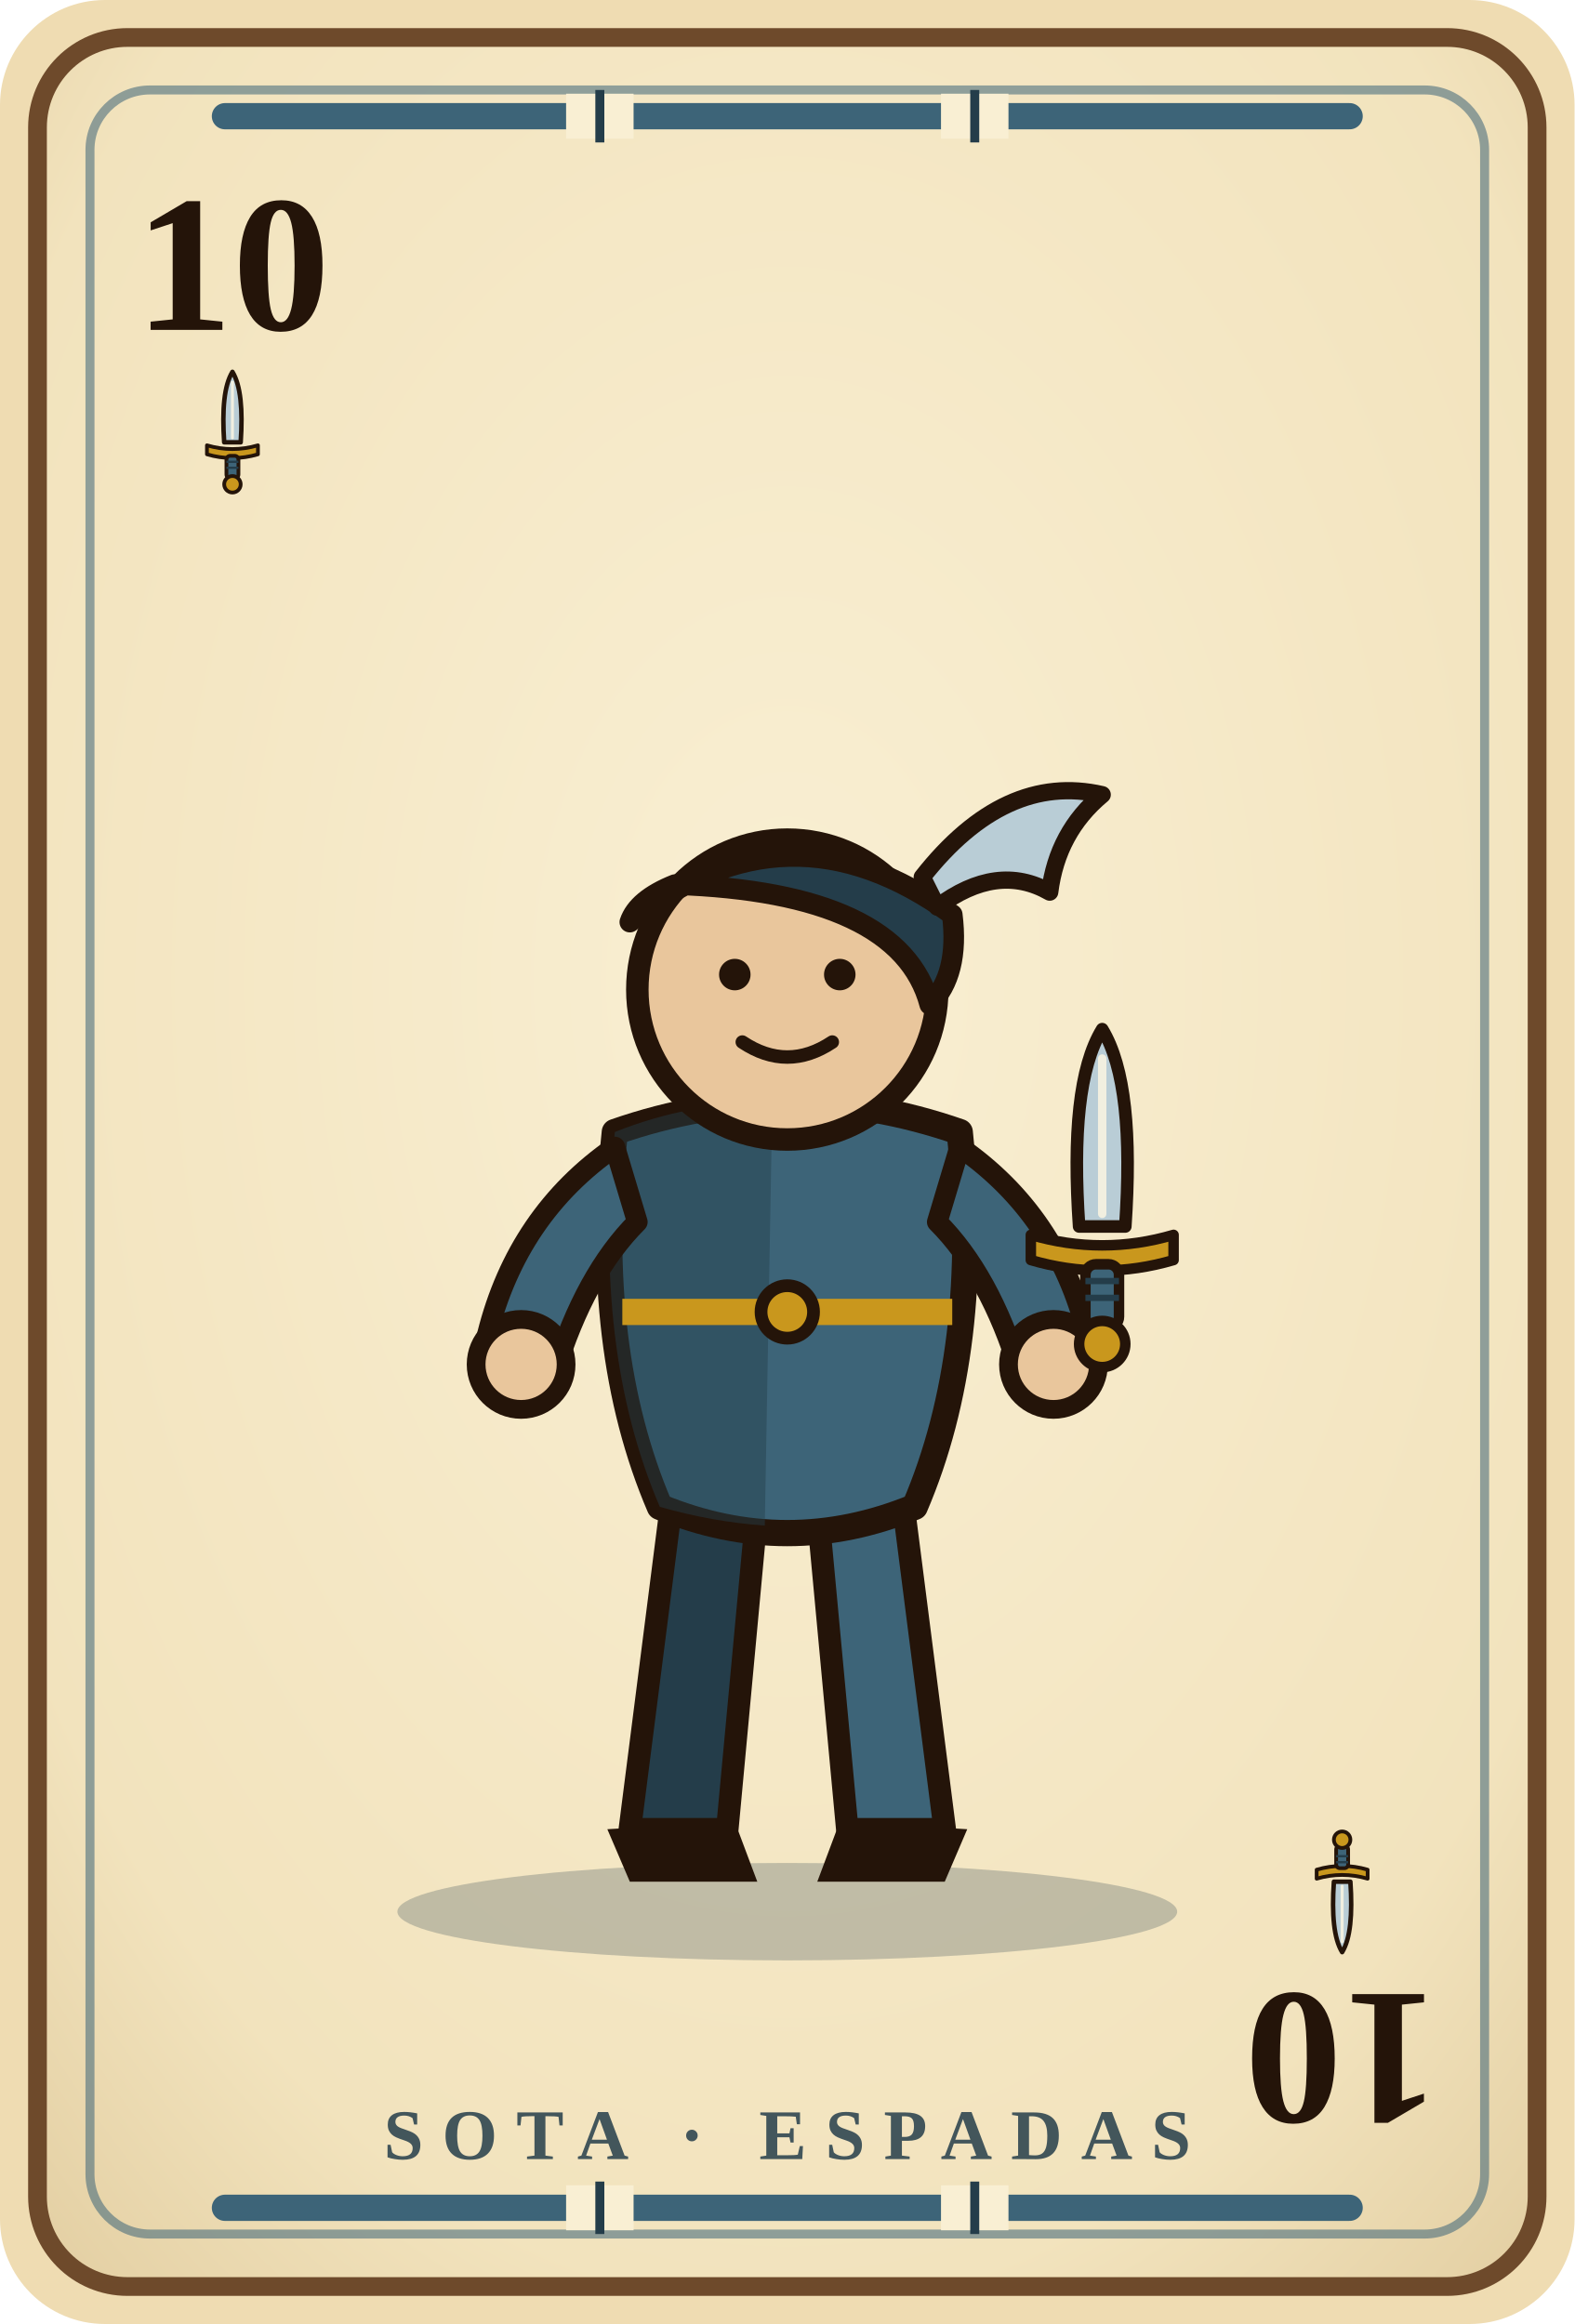
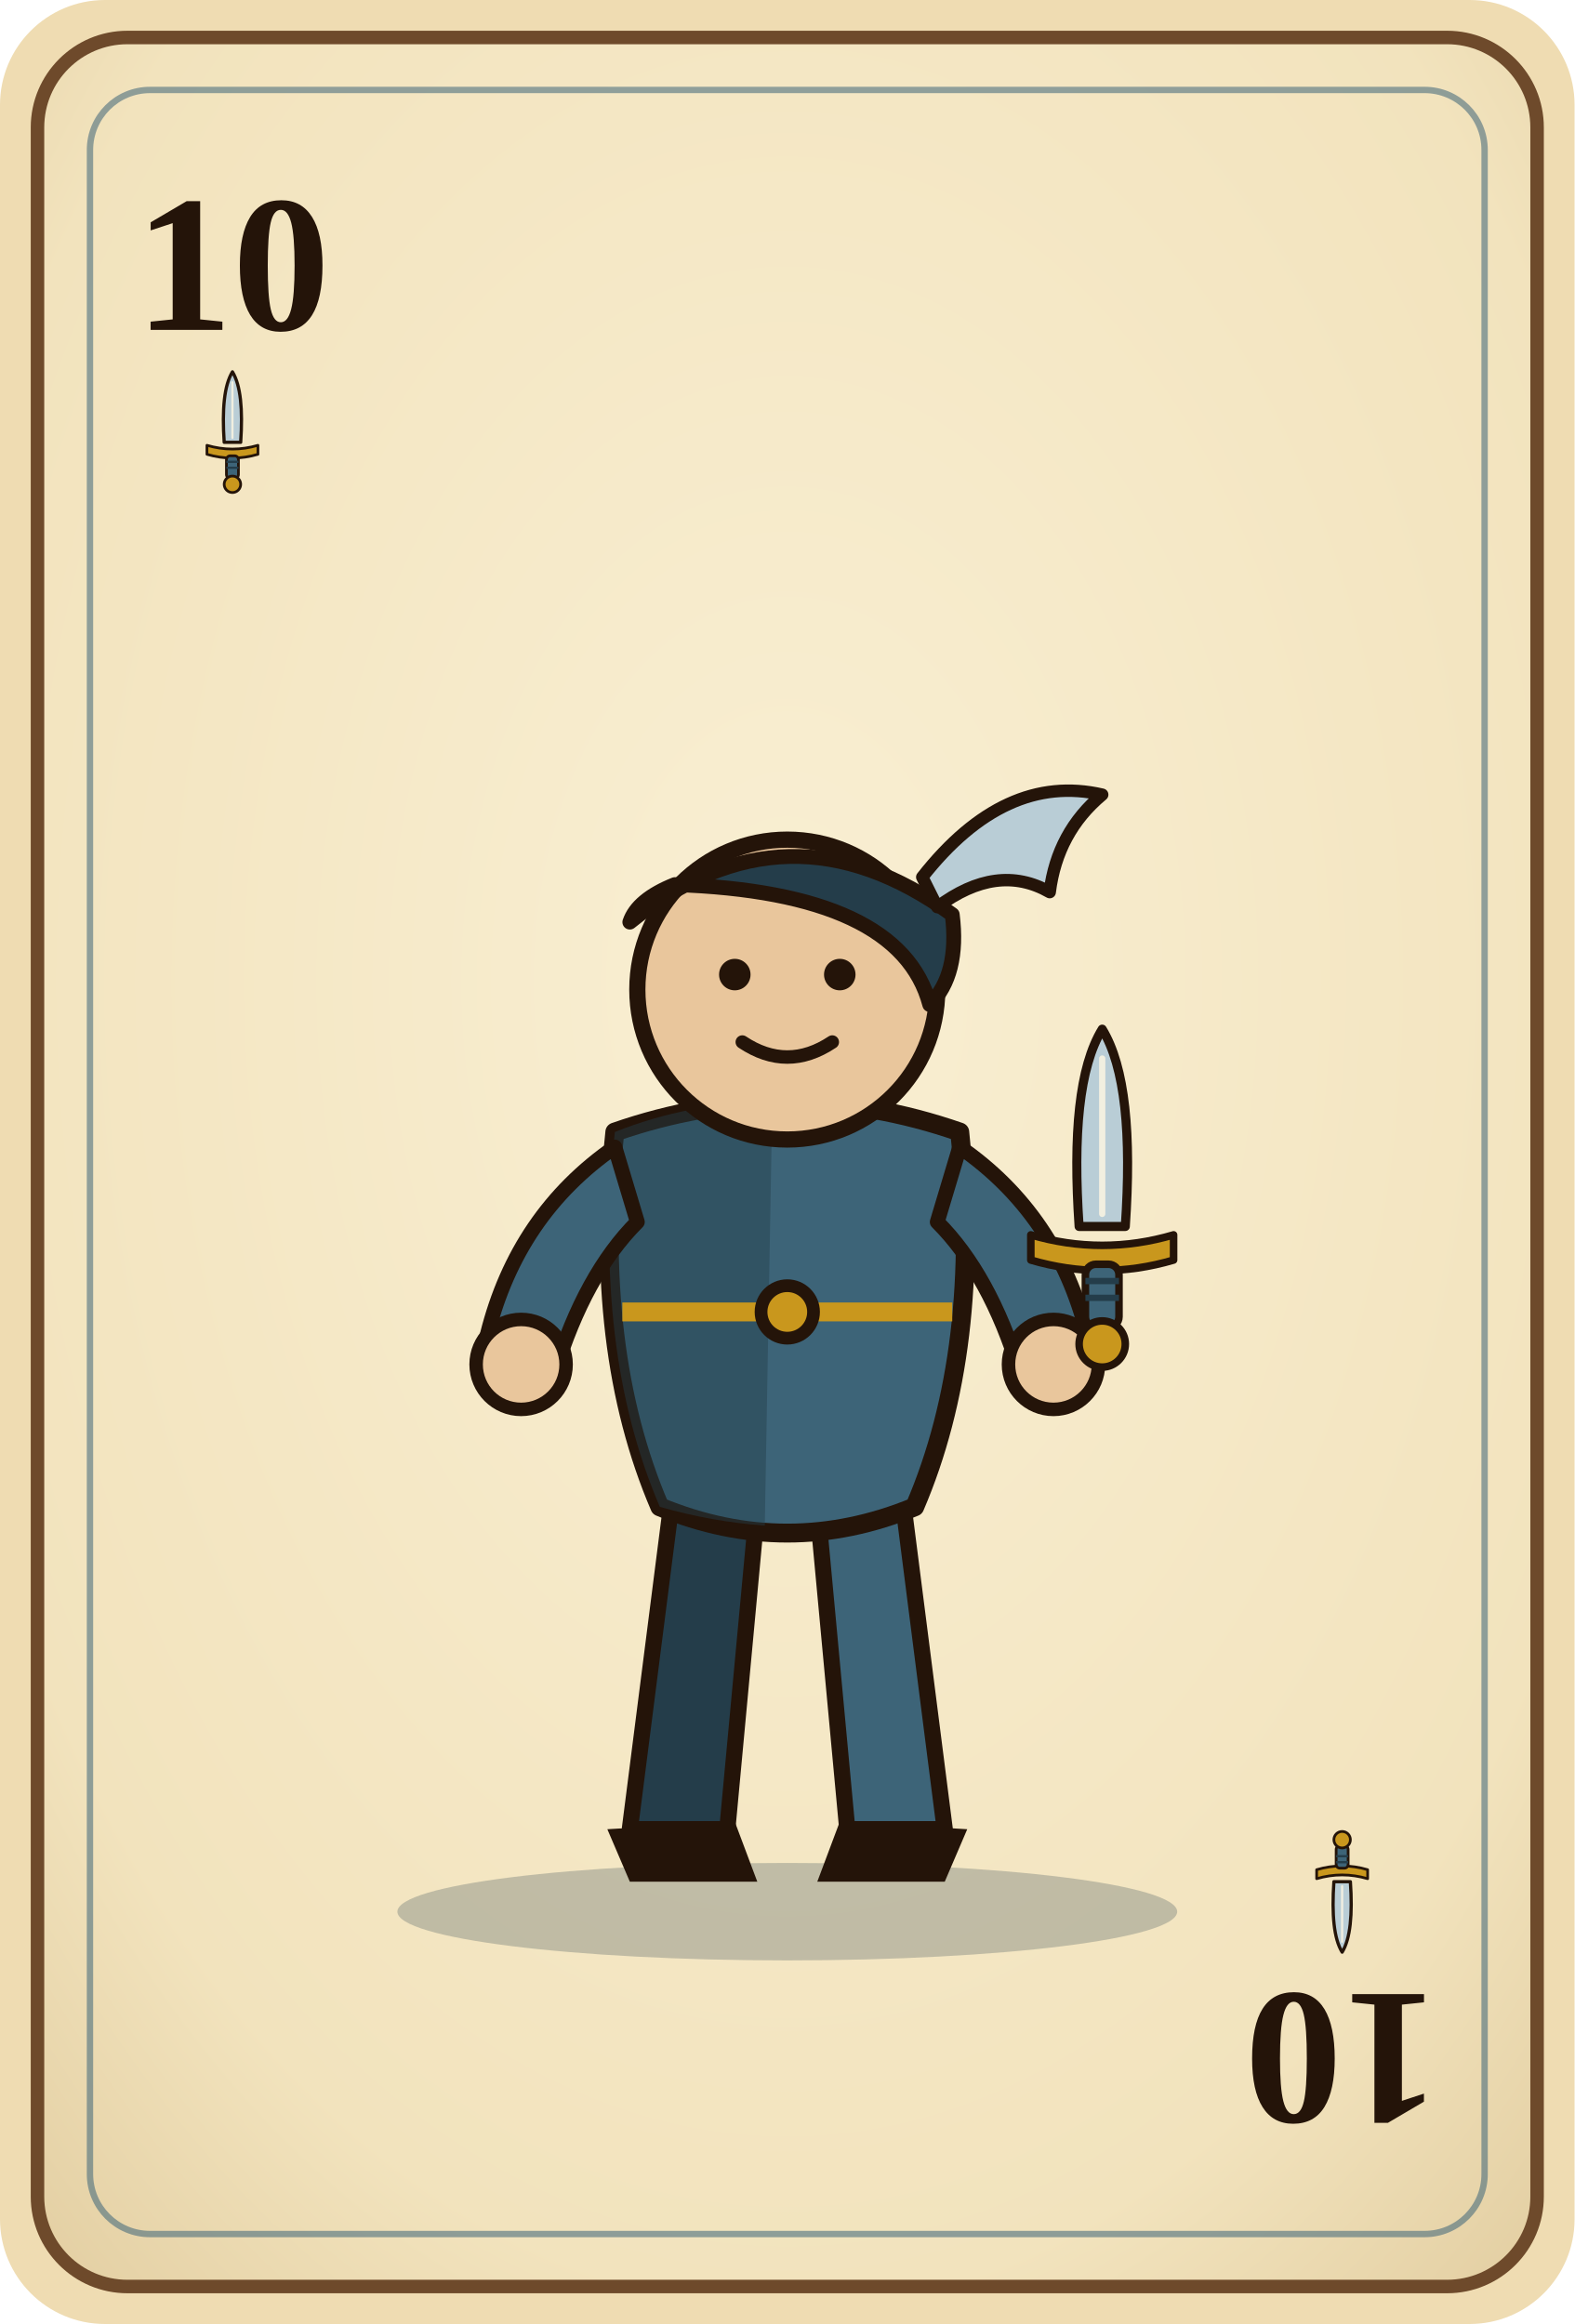
<svg xmlns="http://www.w3.org/2000/svg" width="420" height="620" viewBox="0 0 420 620" role="img" aria-label="10 de ESPADAS">
  <defs>
    <radialGradient id="paper" cx="50%" cy="42%" r="75%">
      <stop offset="0%" stop-color="#f9efd3" />
      <stop offset="78%" stop-color="#f2e3bd" />
      <stop offset="100%" stop-color="#e4d0a4" />
    </radialGradient>
  </defs>
  <rect width="420" height="620" rx="28" fill="#efdcb2" />
-   <rect x="10" y="10" width="400" height="600" rx="24" fill="url(#paper)" stroke="#6e4a2b" stroke-width="5" />
-   <rect x="24" y="24" width="372" height="572" rx="16" fill="none" stroke="#3d6478" stroke-width="2.4" opacity="0.55" />
-   <path d="M60,31 H360 M60,589 H360" stroke="#3d6478" stroke-width="7" stroke-linecap="round" />
-   <rect x="151.0" y="25" width="18" height="12" fill="#f9efd3" />
-   <path d="M160.0,24 L160.0,38" stroke="#243d4a" stroke-width="2.4" />
-   <rect x="151.0" y="583" width="18" height="12" fill="#f9efd3" />
-   <path d="M160.0,582 L160.0,596" stroke="#243d4a" stroke-width="2.4" />
-   <rect x="251.0" y="25" width="18" height="12" fill="#f9efd3" />
-   <path d="M260.0,24 L260.0,38" stroke="#243d4a" stroke-width="2.4" />
-   <rect x="251.0" y="583" width="18" height="12" fill="#f9efd3" />
-   <path d="M260.0,582 L260.0,596" stroke="#243d4a" stroke-width="2.4" />
+   <rect x="10" y="10" width="400" height="600" rx="24" fill="url(#paper)" stroke="#6e4a2b" stroke-width="3.60" />
+   <rect x="24" y="24" width="372" height="572" rx="16" fill="none" stroke="#3d6478" stroke-width="1.7" opacity="0.55" />
  <g transform="translate(62 88) rotate(0)">
    <text x="0" y="0" text-anchor="middle" font-family="Georgia, 'Times New Roman', serif" font-size="52" font-weight="700" fill="#241409">10</text>
    <g transform="translate(0 26) rotate(0) scale(0.2)">
-       <path d="M0,-74 C11,-56 14,-24 11,20 L-11,20 C-14,-24 -11,-56 0,-74 Z" fill="#b9cdd6" stroke="#241409" stroke-width="6" stroke-linejoin="round" />
-       <path d="M0,-60 L0,14" stroke="#faf4e2" stroke-width="4" stroke-linecap="round" opacity="0.85" />
-       <path d="M-34,24 Q0,34 34,24 L34,36 Q0,46 -34,36 Z" fill="#c9971d" stroke="#241409" stroke-width="5" stroke-linejoin="round" />
-       <rect x="-8" y="38" width="16" height="30" rx="5" fill="#3d6478" stroke="#241409" stroke-width="5" />
+       <path d="M0,-74 C11,-56 14,-24 11,20 L-11,20 C-14,-24 -11,-56 0,-74 Z" fill="#b9cdd6" stroke="#241409" stroke-width="4.32" stroke-linejoin="round" />
+       <path d="M0,-60 L0,14" stroke="#faf4e2" stroke-width="3" stroke-linecap="round" opacity="0.85" />
+       <path d="M-34,24 Q0,34 34,24 L34,36 Q0,46 -34,36 Z" fill="#c9971d" stroke="#241409" stroke-width="3.60" stroke-linejoin="round" />
+       <rect x="-8" y="38" width="16" height="30" rx="5" fill="#3d6478" stroke="#241409" stroke-width="3.60" />
      <path d="M-8,46 H8 M-8,54 H8" stroke="#243d4a" stroke-width="3" />
-       <circle cx="0" cy="76" r="11" fill="#c9971d" stroke="#241409" stroke-width="5" />
+       <circle cx="0" cy="76" r="11" fill="#c9971d" stroke="#241409" stroke-width="3.60" />
    </g>
  </g>
  <g transform="translate(358 532) rotate(180)">
    <text x="0" y="0" text-anchor="middle" font-family="Georgia, 'Times New Roman', serif" font-size="52" font-weight="700" fill="#241409">10</text>
    <g transform="translate(0 26) rotate(0) scale(0.2)">
-       <path d="M0,-74 C11,-56 14,-24 11,20 L-11,20 C-14,-24 -11,-56 0,-74 Z" fill="#b9cdd6" stroke="#241409" stroke-width="6" stroke-linejoin="round" />
-       <path d="M0,-60 L0,14" stroke="#faf4e2" stroke-width="4" stroke-linecap="round" opacity="0.85" />
-       <path d="M-34,24 Q0,34 34,24 L34,36 Q0,46 -34,36 Z" fill="#c9971d" stroke="#241409" stroke-width="5" stroke-linejoin="round" />
-       <rect x="-8" y="38" width="16" height="30" rx="5" fill="#3d6478" stroke="#241409" stroke-width="5" />
+       <path d="M0,-74 C11,-56 14,-24 11,20 L-11,20 C-14,-24 -11,-56 0,-74 Z" fill="#b9cdd6" stroke="#241409" stroke-width="4.32" stroke-linejoin="round" />
+       <path d="M0,-60 L0,14" stroke="#faf4e2" stroke-width="3" stroke-linecap="round" opacity="0.85" />
+       <path d="M-34,24 Q0,34 34,24 L34,36 Q0,46 -34,36 Z" fill="#c9971d" stroke="#241409" stroke-width="3.60" stroke-linejoin="round" />
+       <rect x="-8" y="38" width="16" height="30" rx="5" fill="#3d6478" stroke="#241409" stroke-width="3.60" />
      <path d="M-8,46 H8 M-8,54 H8" stroke="#243d4a" stroke-width="3" />
-       <circle cx="0" cy="76" r="11" fill="#c9971d" stroke="#241409" stroke-width="5" />
+       <circle cx="0" cy="76" r="11" fill="#c9971d" stroke="#241409" stroke-width="3.60" />
    </g>
  </g>
-   <text x="210" y="576" text-anchor="middle" font-family="Georgia, 'Times New Roman', serif" font-size="19" font-weight="700" letter-spacing="5" fill="#243d4a" opacity="0.85">SOTA · ESPADAS</text>
  <g transform="translate(210 330)">
    <ellipse cx="0" cy="180" rx="104" ry="13" fill="#243d4a" opacity="0.25" />
-     <path d="M-30,64 L-42,158 L-16,158 L-8,72 Z" fill="#243d4a" stroke="#241409" stroke-width="6" stroke-linejoin="round" />
-     <path d="M30,64 L42,158 L16,158 L8,72 Z" fill="#3d6478" stroke="#241409" stroke-width="6" stroke-linejoin="round" />
+     <path d="M-30,64 L-42,158 L-16,158 L-8,72 Z" fill="#243d4a" stroke="#241409" stroke-width="4.32" stroke-linejoin="round" />
+     <path d="M30,64 L42,158 L16,158 L8,72 Z" fill="#3d6478" stroke="#241409" stroke-width="4.32" stroke-linejoin="round" />
    <path d="M-48,158 L-42,172 L-8,172 L-14,156 Z" fill="#241409" />
    <path d="M48,158 L42,172 L8,172 L14,156 Z" fill="#241409" />
-     <path d="M-46,-28 Q-52,30 -34,72 Q0,86 34,72 Q52,30 46,-28 Q0,-44 -46,-28 Z" fill="#3d6478" stroke="#241409" stroke-width="7" stroke-linejoin="round" />
+     <path d="M-46,-28 Q-52,30 -34,72 Q0,86 34,72 Q52,30 46,-28 Q0,-44 -46,-28 Z" fill="#3d6478" stroke="#241409" stroke-width="5.04" stroke-linejoin="round" />
    <path d="M-46,-28 Q-52,30 -34,72 Q-20,76 -6,77 L-4,-36 Q-26,-36 -46,-28 Z" fill="#243d4a" opacity="0.45" />
-     <path d="M-44,20 H44" stroke="#c9971d" stroke-width="7" />
+     <path d="M-44,20 H44" stroke="#c9971d" stroke-width="5.04" />
    <circle cx="0" cy="20" r="7" fill="#c9971d" stroke="#241409" stroke-width="3.4" />
-     <path d="M-46,-24 Q-72,-6 -80,26 L-62,36 Q-54,10 -40,-4 Z" fill="#3d6478" stroke="#241409" stroke-width="5.5" stroke-linejoin="round" />
-     <path d="M46,-24 Q72,-6 80,26 L62,36 Q54,10 40,-4 Z" fill="#3d6478" stroke="#241409" stroke-width="5.5" stroke-linejoin="round" />
-     <circle cx="-71" cy="34" r="12" fill="#e9c69c" stroke="#241409" stroke-width="5" />
-     <circle cx="71" cy="34" r="12" fill="#e9c69c" stroke="#241409" stroke-width="5" />
-     <circle cx="0" cy="-66" r="40" fill="#e9c69c" stroke="#241409" stroke-width="6" />
+     <path d="M-46,-24 Q-72,-6 -80,26 L-62,36 Q-54,10 -40,-4 Z" fill="#3d6478" stroke="#241409" stroke-width="3.96" stroke-linejoin="round" />
+     <path d="M46,-24 Q72,-6 80,26 L62,36 Q54,10 40,-4 Z" fill="#3d6478" stroke="#241409" stroke-width="3.96" stroke-linejoin="round" />
+     <circle cx="-71" cy="34" r="12" fill="#e9c69c" stroke="#241409" stroke-width="3.60" />
+     <circle cx="71" cy="34" r="12" fill="#e9c69c" stroke="#241409" stroke-width="3.60" />
+     <circle cx="0" cy="-66" r="40" fill="#e9c69c" stroke="#241409" stroke-width="4.32" />
    <circle cx="-14" cy="-70" r="4.2" fill="#241409" />
    <circle cx="14" cy="-70" r="4.2" fill="#241409" />
    <path d="M-12,-52 Q0,-44 12,-52" fill="none" stroke="#241409" stroke-width="3.6" stroke-linecap="round" />
-     <path d="M-42,-84 Q0,-118 44,-86 Q46,-70 38,-62 Q30,-92 -30,-94 Q-40,-90 -42,-84 Z" fill="#243d4a" stroke="#241409" stroke-width="5.5" stroke-linejoin="round" />
-     <path d="M36,-96 Q58,-124 84,-118 Q72,-108 70,-92 Q56,-100 40,-88 Z" fill="#b9cdd6" stroke="#241409" stroke-width="4.6" stroke-linejoin="round" />
+     <path d="M-42,-84 Q0,-118 44,-86 Q46,-70 38,-62 Q30,-92 -30,-94 Q-40,-90 -42,-84 Z" fill="#243d4a" stroke="#241409" stroke-width="3.96" stroke-linejoin="round" />
+     <path d="M36,-96 Q58,-124 84,-118 Q72,-108 70,-92 Q56,-100 40,-88 Z" fill="#b9cdd6" stroke="#241409" stroke-width="3.31" stroke-linejoin="round" />
    <g transform="translate(84 -14) rotate(0) scale(0.56)">
-       <path d="M0,-74 C11,-56 14,-24 11,20 L-11,20 C-14,-24 -11,-56 0,-74 Z" fill="#b9cdd6" stroke="#241409" stroke-width="6" stroke-linejoin="round" />
-       <path d="M0,-60 L0,14" stroke="#faf4e2" stroke-width="4" stroke-linecap="round" opacity="0.85" />
-       <path d="M-34,24 Q0,34 34,24 L34,36 Q0,46 -34,36 Z" fill="#c9971d" stroke="#241409" stroke-width="5" stroke-linejoin="round" />
-       <rect x="-8" y="38" width="16" height="30" rx="5" fill="#3d6478" stroke="#241409" stroke-width="5" />
+       <path d="M0,-74 C11,-56 14,-24 11,20 L-11,20 C-14,-24 -11,-56 0,-74 Z" fill="#b9cdd6" stroke="#241409" stroke-width="4.32" stroke-linejoin="round" />
+       <path d="M0,-60 L0,14" stroke="#faf4e2" stroke-width="3" stroke-linecap="round" opacity="0.85" />
+       <path d="M-34,24 Q0,34 34,24 L34,36 Q0,46 -34,36 Z" fill="#c9971d" stroke="#241409" stroke-width="3.60" stroke-linejoin="round" />
+       <rect x="-8" y="38" width="16" height="30" rx="5" fill="#3d6478" stroke="#241409" stroke-width="3.60" />
      <path d="M-8,46 H8 M-8,54 H8" stroke="#243d4a" stroke-width="3" />
-       <circle cx="0" cy="76" r="11" fill="#c9971d" stroke="#241409" stroke-width="5" />
+       <circle cx="0" cy="76" r="11" fill="#c9971d" stroke="#241409" stroke-width="3.60" />
    </g>
  </g>
</svg>
